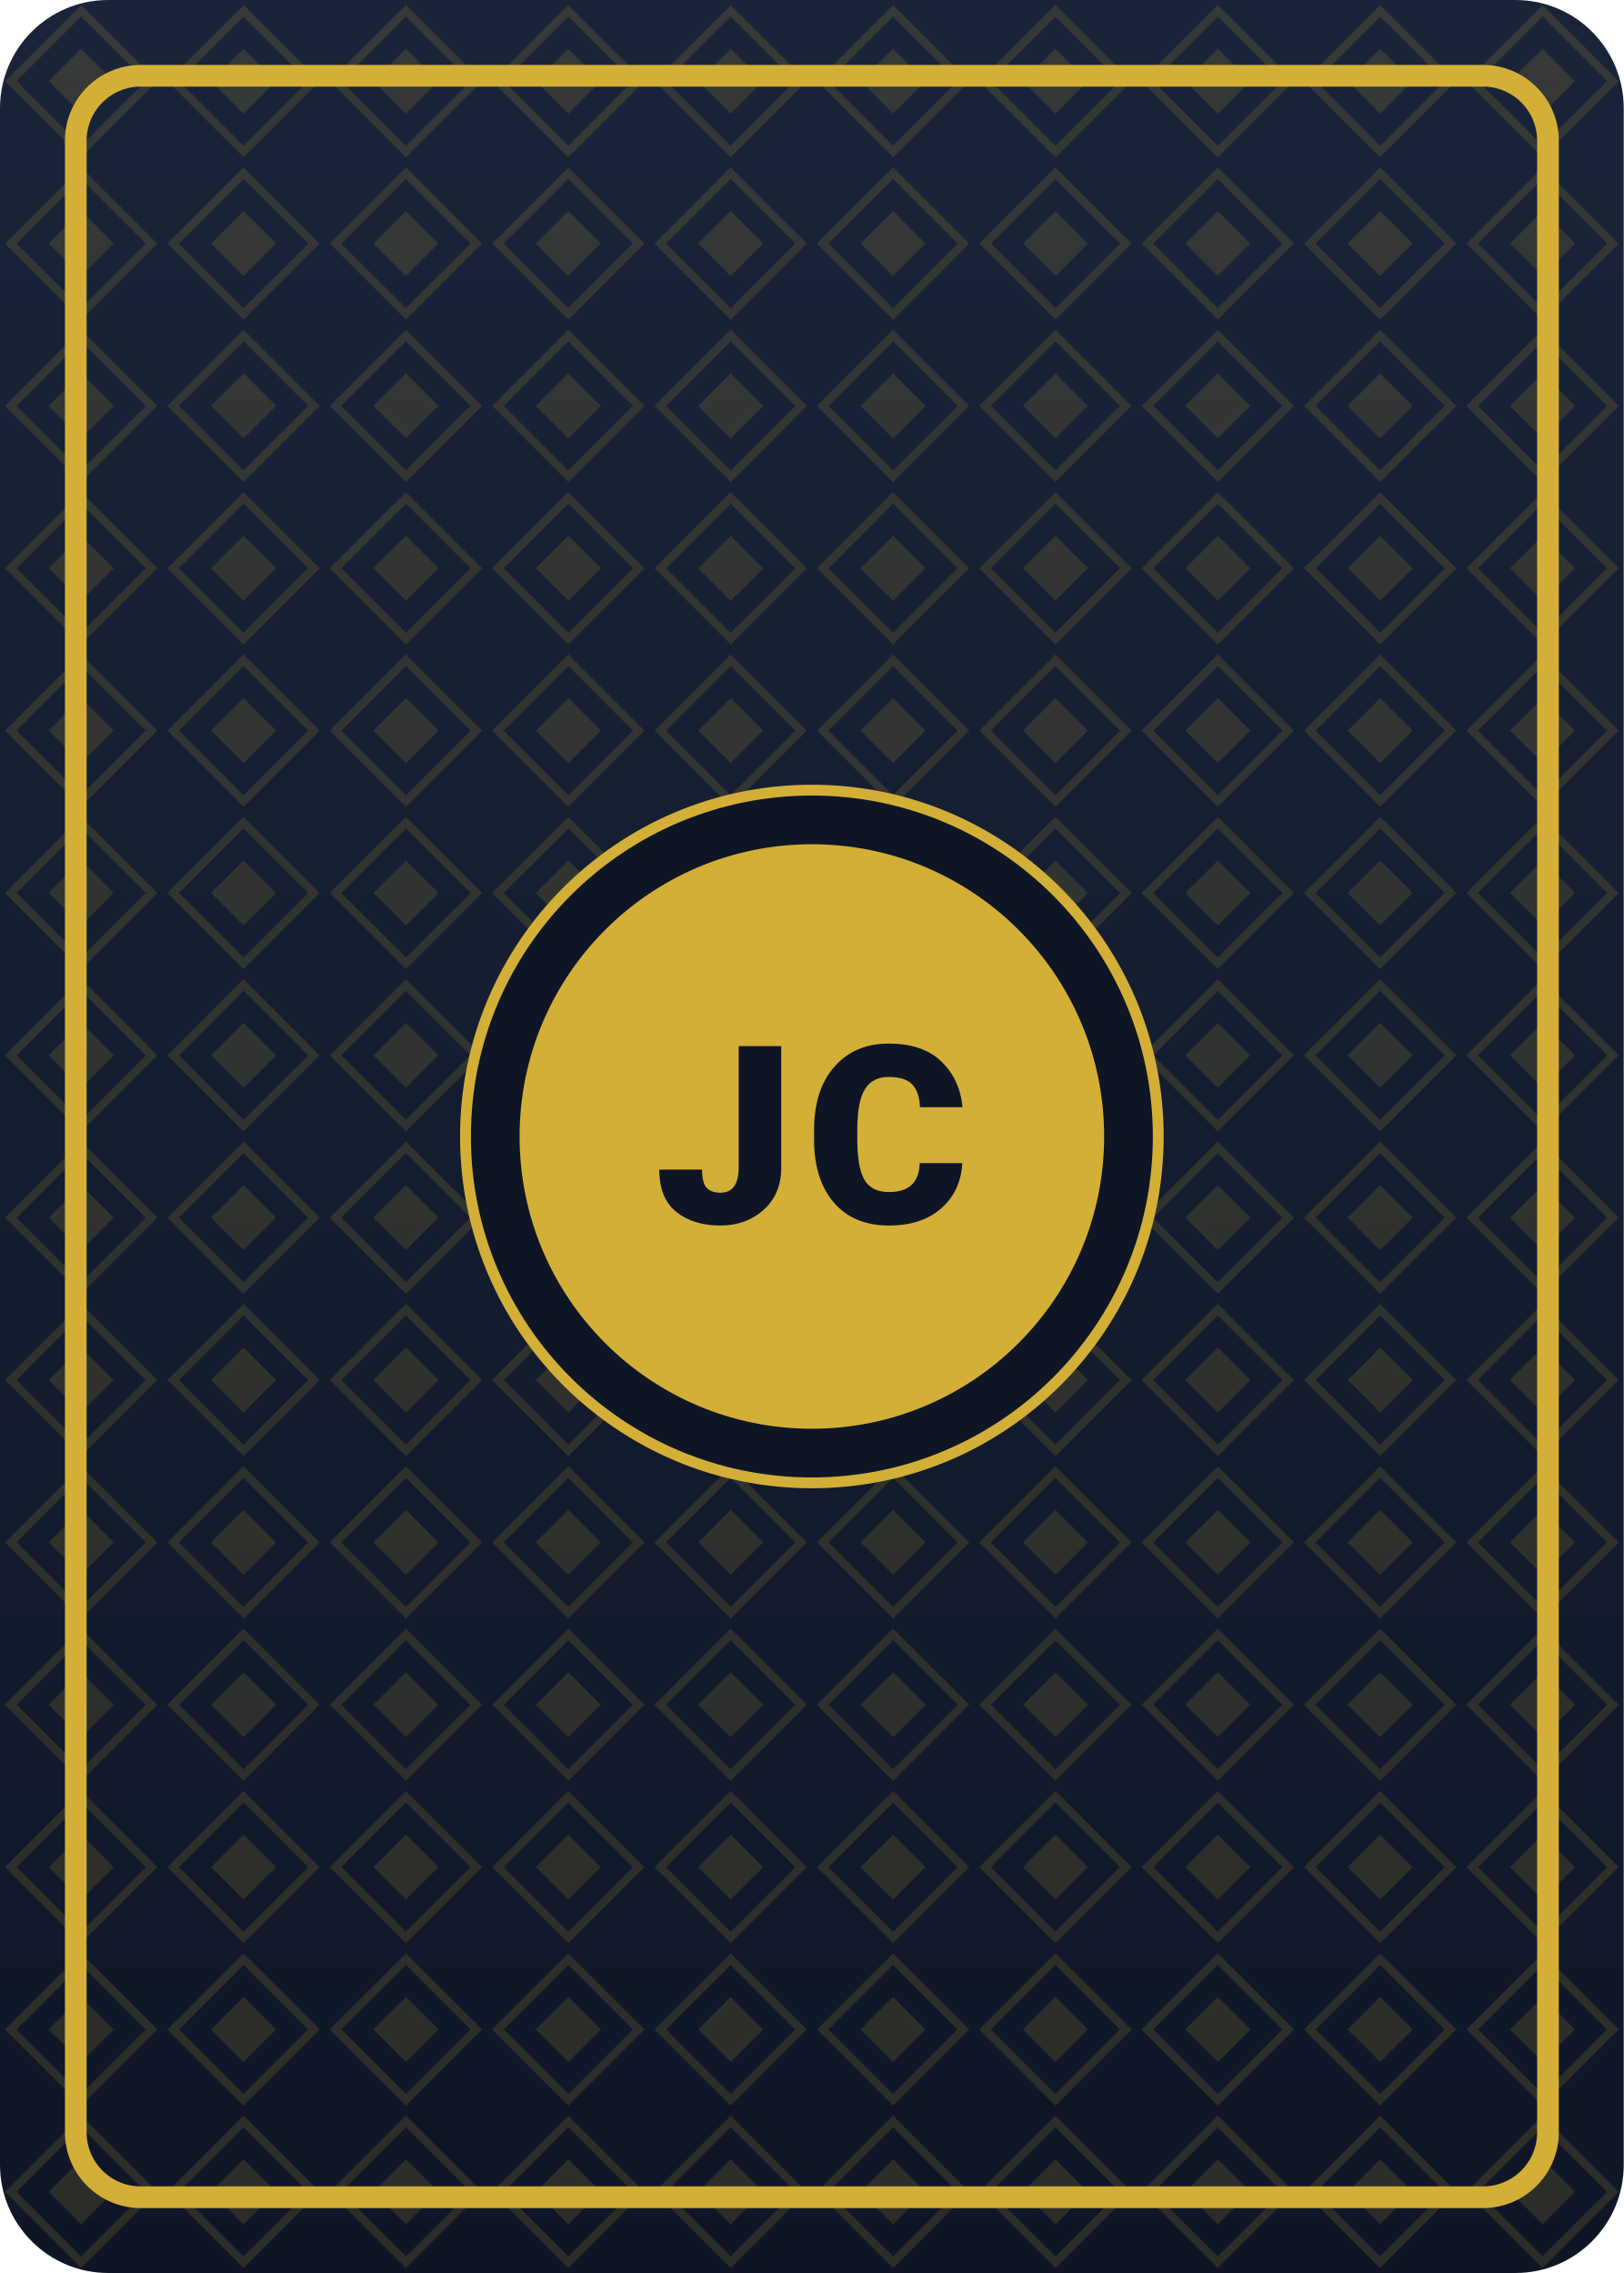
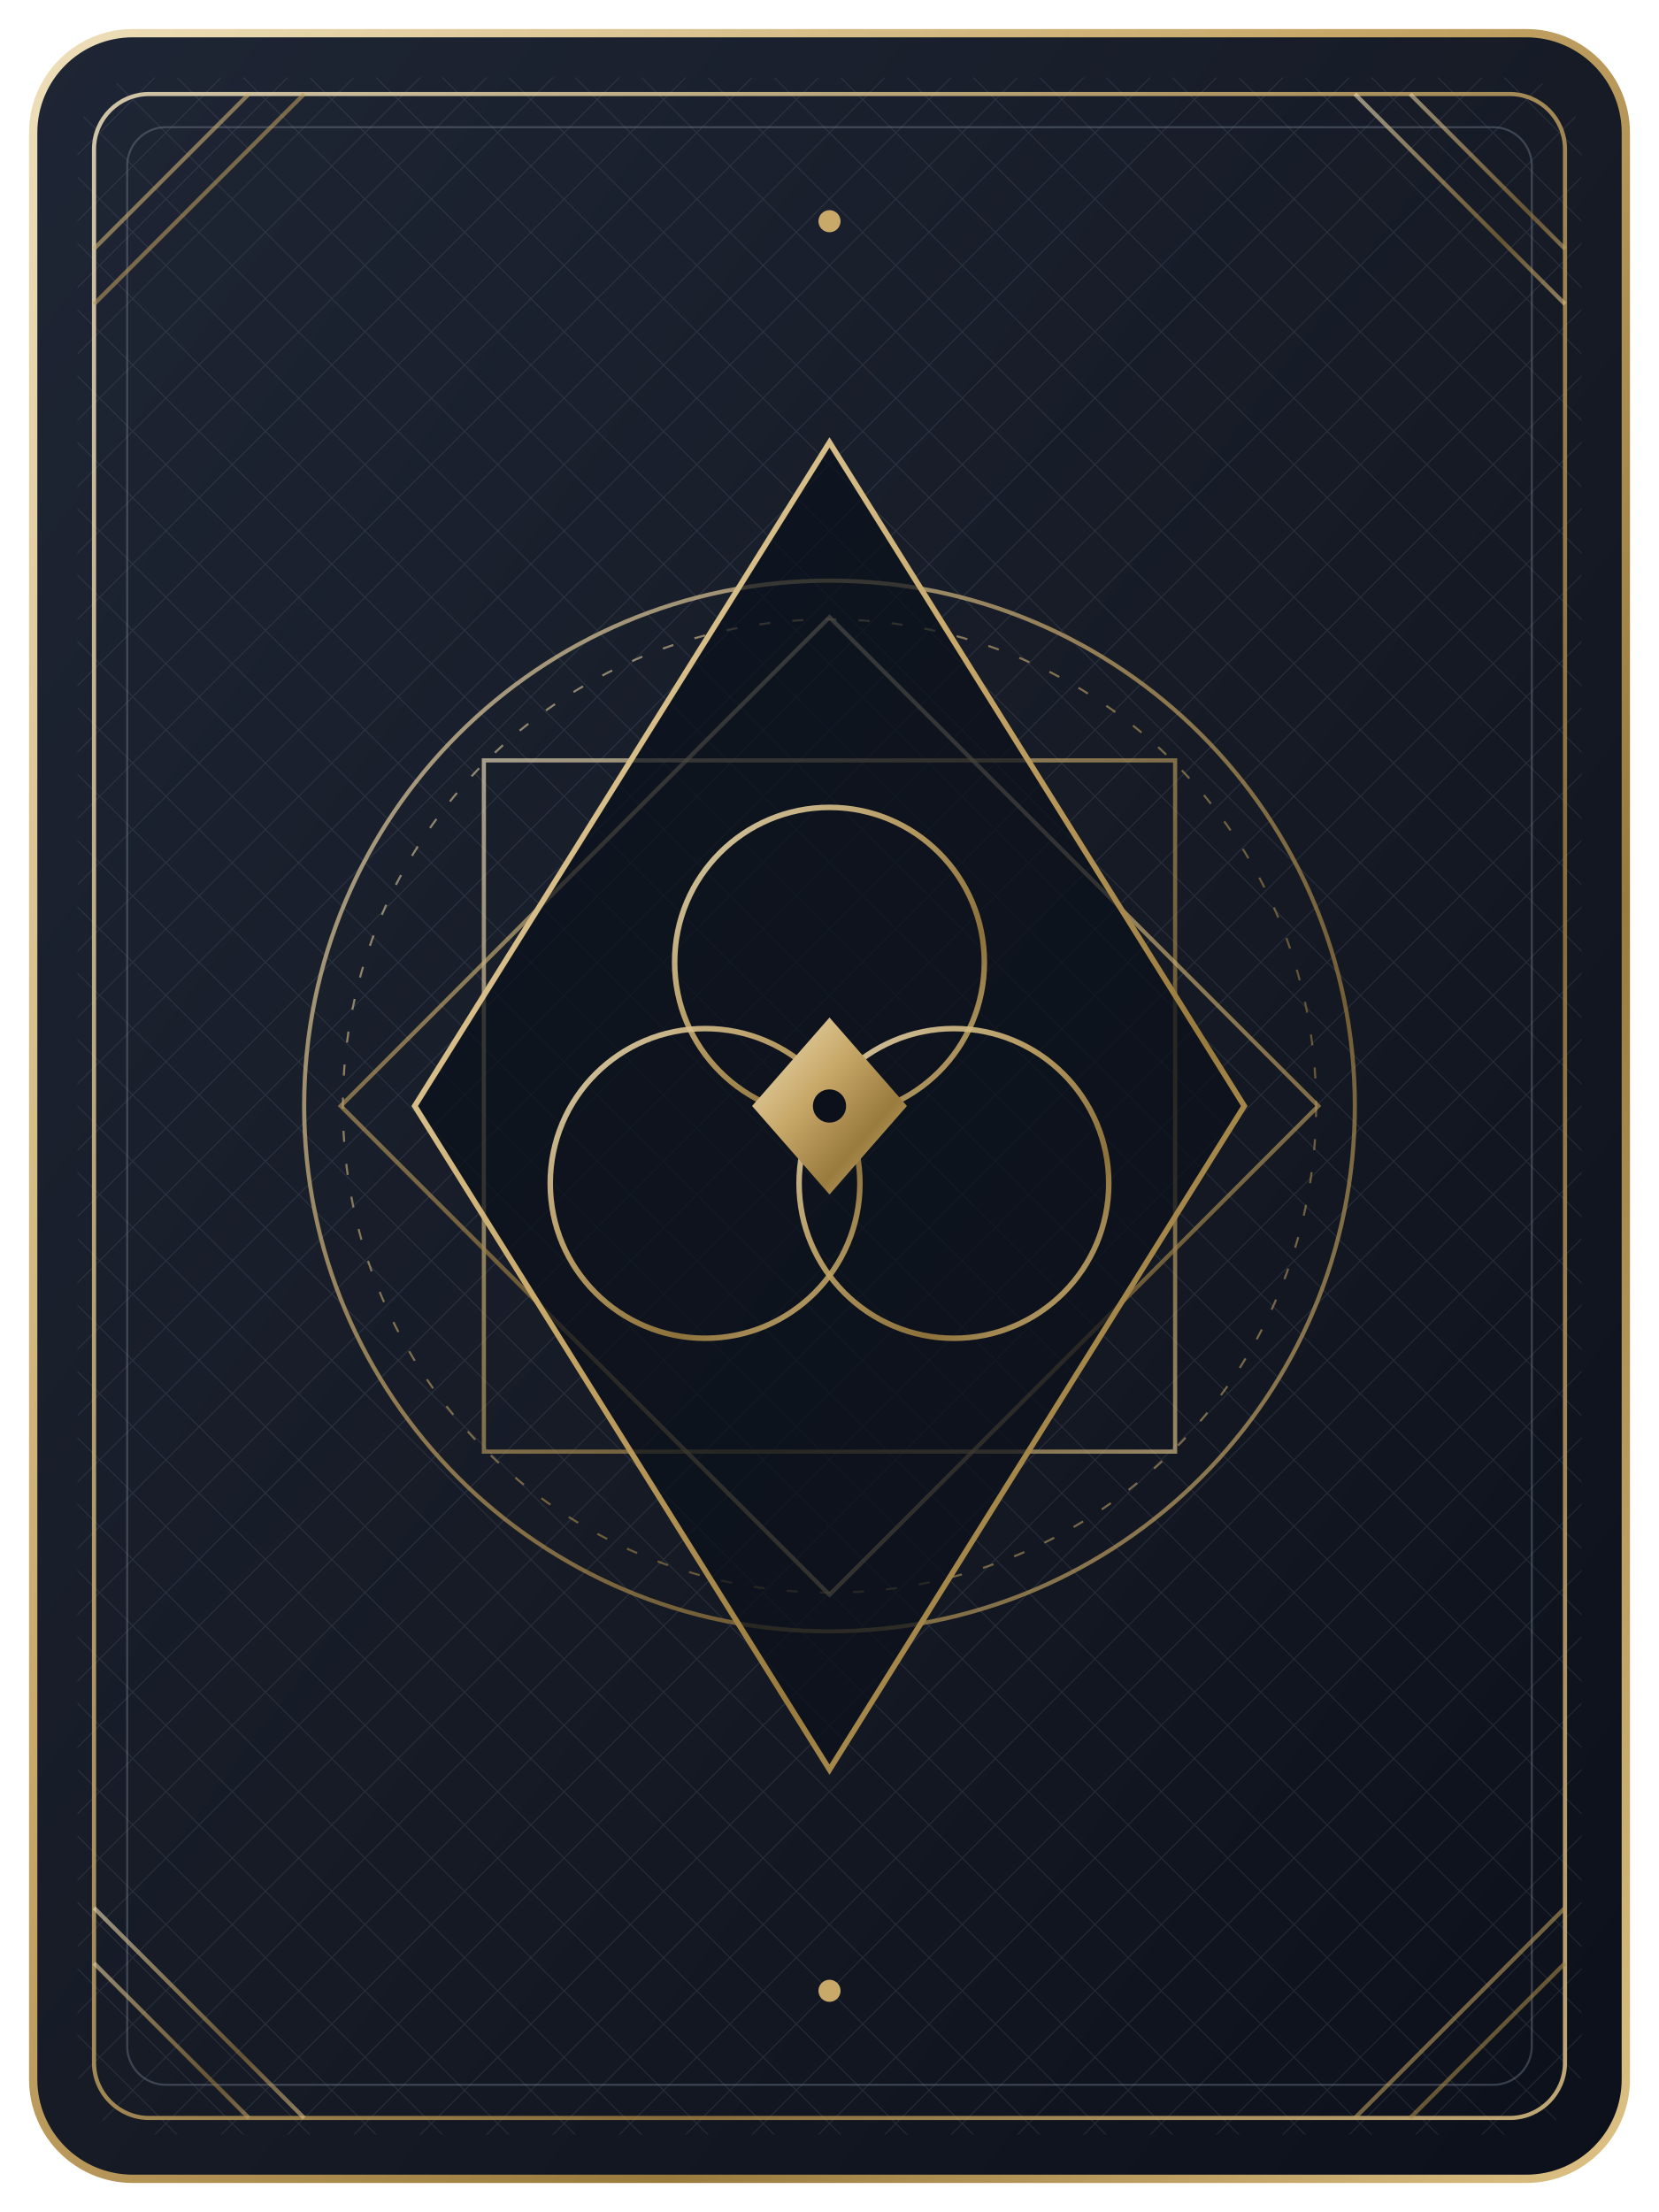
- <svg xmlns="http://www.w3.org/2000/svg" viewBox="0 0 300 420" width="300" height="420" role="img" aria-labelledby="title-dorso">
+ <svg xmlns="http://www.w3.org/2000/svg" viewBox="0 0 600 800" width="100%" height="100%">
  <defs>
-     <linearGradient id="bg-dorso" x1="0%" y1="0%" x2="0%" y2="100%">
-       <stop offset="0%" stop-color="#1A2438" />
-       <stop offset="100%" stop-color="#0E1626" />
+     <linearGradient id="back-surface" x1="0%" y1="0%" x2="100%" y2="100%">
+       <stop offset="0%" stop-color="#1E2534" />
+       <stop offset="50%" stop-color="#161B26" />
+       <stop offset="100%" stop-color="#0B101B" />
    </linearGradient>
-     <pattern id="diamond-pattern" x="0" y="0" width="30" height="30" patternUnits="userSpaceOnUse">
-       <polygon points="15,2 28,15 15,28 2,15" fill="none" stroke="#D4AF37" stroke-width="1.5" opacity="0.15" />
-       <polygon points="15,9 21,15 15,21 9,15" fill="#D4AF37" opacity="0.15" />
+     <linearGradient id="gold-foil" x1="0%" y1="0%" x2="100%" y2="100%">
+       <stop offset="0%" stop-color="#EFE0BB" />
+       <stop offset="40%" stop-color="#C8A96A" />
+       <stop offset="70%" stop-color="#9A7B3E" />
+       <stop offset="100%" stop-color="#DFC286" />
+     </linearGradient>
+     <pattern id="micro-lattice" width="24" height="24" patternUnits="userSpaceOnUse">
+       <path d="M 12 0 L 24 12 L 12 24 L 0 12 Z" fill="none" stroke="#7A8494" stroke-width="0.4" opacity="0.18" />
    </pattern>
-     <clipPath id="card-clip">
-       <rect x="0" y="0" width="300" height="420" rx="20" ry="20" />
-     </clipPath>
  </defs>
-   <g clip-path="url(#card-clip)">
-     <rect x="0" y="0" width="300" height="420" fill="url(#bg-dorso)" />
-     <rect x="0" y="0" width="300" height="420" fill="url(#diamond-pattern)" />
+   <rect x="12" y="12" width="576" height="776" rx="36" fill="url(#back-surface)" stroke="url(#gold-foil)" stroke-width="3" />
+   <rect x="28" y="28" width="544" height="744" rx="24" fill="url(#micro-lattice)" />
+   <rect x="34" y="34" width="532" height="732" rx="20" fill="none" stroke="url(#gold-foil)" stroke-width="1.5" opacity="0.85" />
+   <rect x="46" y="46" width="508" height="708" rx="14" fill="none" stroke="#7A8494" stroke-width="0.75" opacity="0.4" />
+   <g stroke="url(#gold-foil)" stroke-width="1.5" fill="none">
+     <path d="M 34 90 L 90 34 M 34 110 L 110 34" opacity="0.6" />
+     <path d="M 566 90 L 510 34 M 566 110 L 490 34" opacity="0.6" />
+     <path d="M 34 710 L 90 766 M 34 690 L 110 766" opacity="0.6" />
+     <path d="M 566 710 L 510 766 M 566 690 L 490 766" opacity="0.6" />
  </g>
-   <rect x="14" y="14" width="272" height="392" rx="12" ry="12" fill="none" stroke="#D4AF37" stroke-width="4" />
-   <g transform="translate(150, 210)">
-     <circle cx="0" cy="0" r="64" fill="#0E1626" stroke="#D4AF37" stroke-width="2" />
-     <circle cx="0" cy="0" r="54" fill="#D4AF37" />
-     <text x="0" y="16" text-anchor="middle" fill="#0E1626" font-family="system-ui, -apple-system, 'Segoe UI', Roboto, Helvetica, Arial, sans-serif" font-size="46" font-weight="900" letter-spacing="2">JC</text>
+   <g transform="translate(300, 400)">
+     <circle r="190" fill="none" stroke="url(#gold-foil)" stroke-width="1.5" opacity="0.7" />
+     <circle r="176" fill="none" stroke="url(#gold-foil)" stroke-width="0.75" stroke-dasharray="4 8" opacity="0.6" />
+     <rect x="-125" y="-125" width="250" height="250" fill="none" stroke="url(#gold-foil)" stroke-width="1.5" opacity="0.65" />
+     <rect x="-125" y="-125" width="250" height="250" fill="none" stroke="url(#gold-foil)" stroke-width="1.5" transform="rotate(45)" opacity="0.65" />
+     <polygon points="0,-240 150,0 0,240 -150,0" fill="#0B101B" fill-opacity="0.7" stroke="url(#gold-foil)" stroke-width="2" />
+     <circle cx="0" cy="-52" r="56" fill="none" stroke="url(#gold-foil)" stroke-width="2" opacity="0.9" />
+     <circle cx="-45" cy="28" r="56" fill="none" stroke="url(#gold-foil)" stroke-width="2" opacity="0.9" />
+     <circle cx="45" cy="28" r="56" fill="none" stroke="url(#gold-foil)" stroke-width="2" opacity="0.9" />
+     <polygon points="0,-32 28,0 0,32 -28,0" fill="url(#gold-foil)" />
+     <circle r="6" fill="#0B101B" />
+     <line x1="0" y1="-320" x2="0" y2="-240" stroke="url(#gold-foil)" stroke-width="1.5" />
+     <line x1="0" y1="240" x2="0" y2="320" stroke="url(#gold-foil)" stroke-width="1.5" />
+     <circle cx="0" cy="-320" r="4" fill="#C8A96A" />
+     <circle cx="0" cy="320" r="4" fill="#C8A96A" />
  </g>
</svg>
